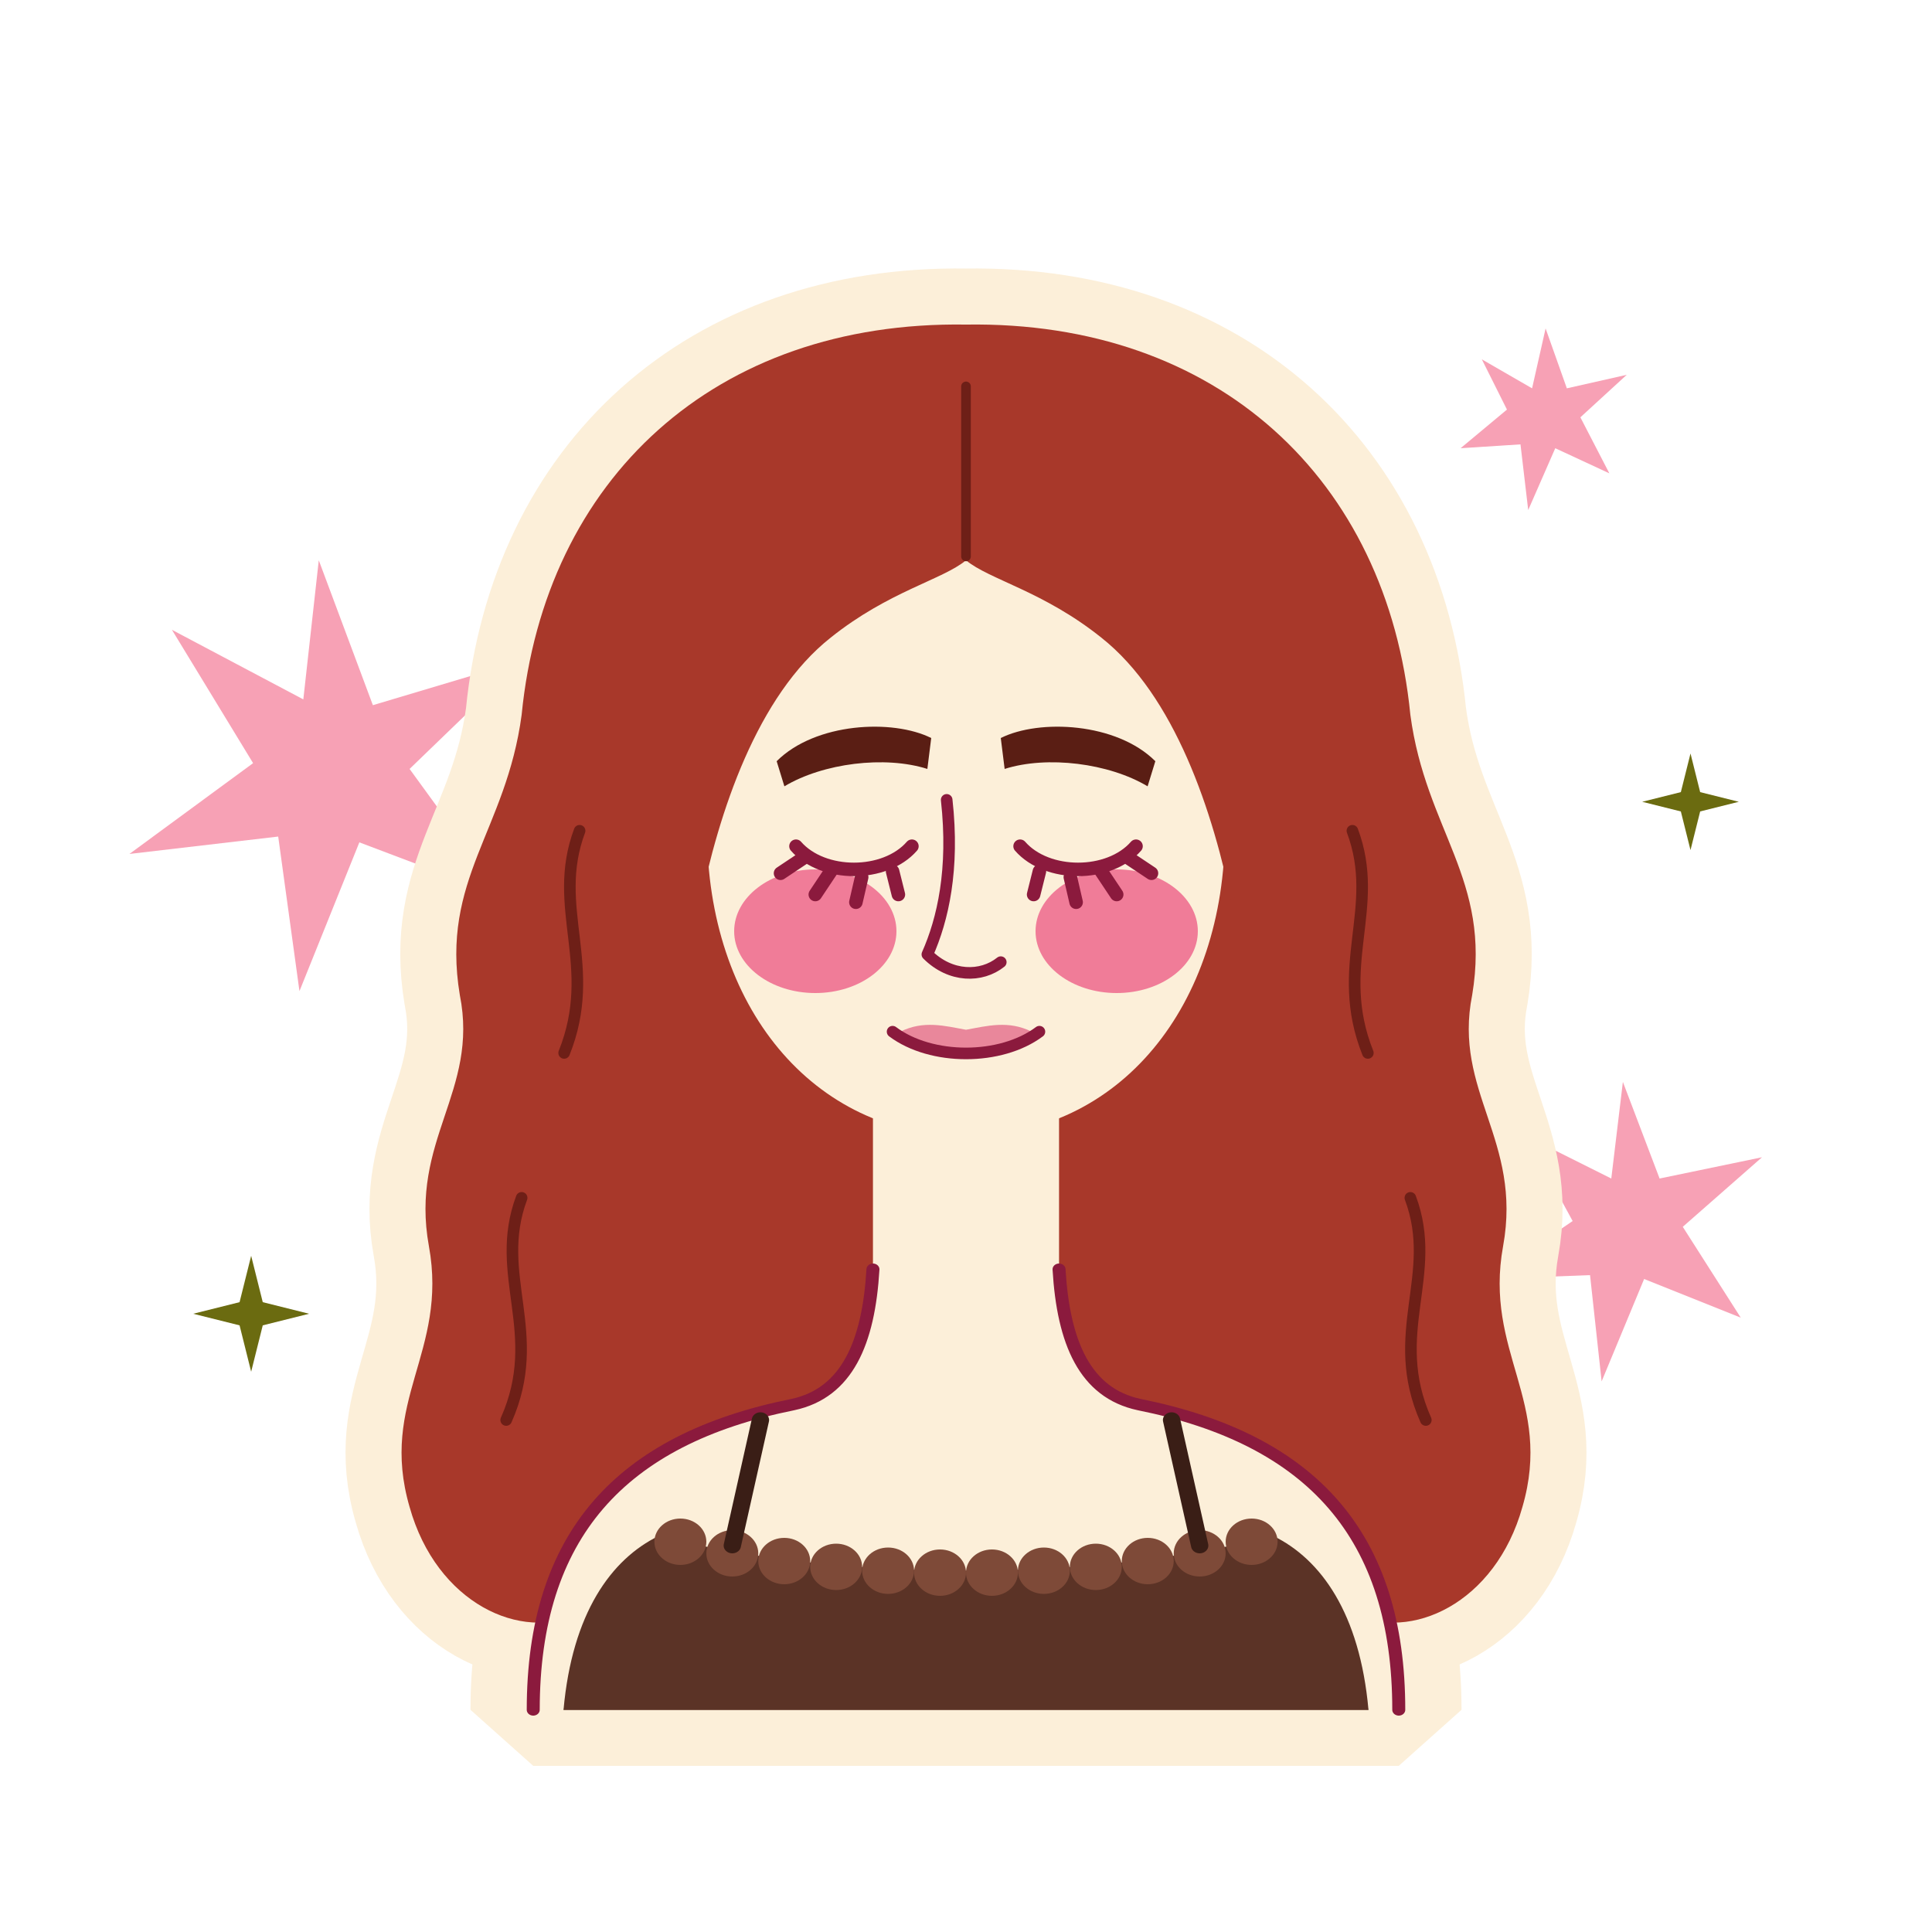
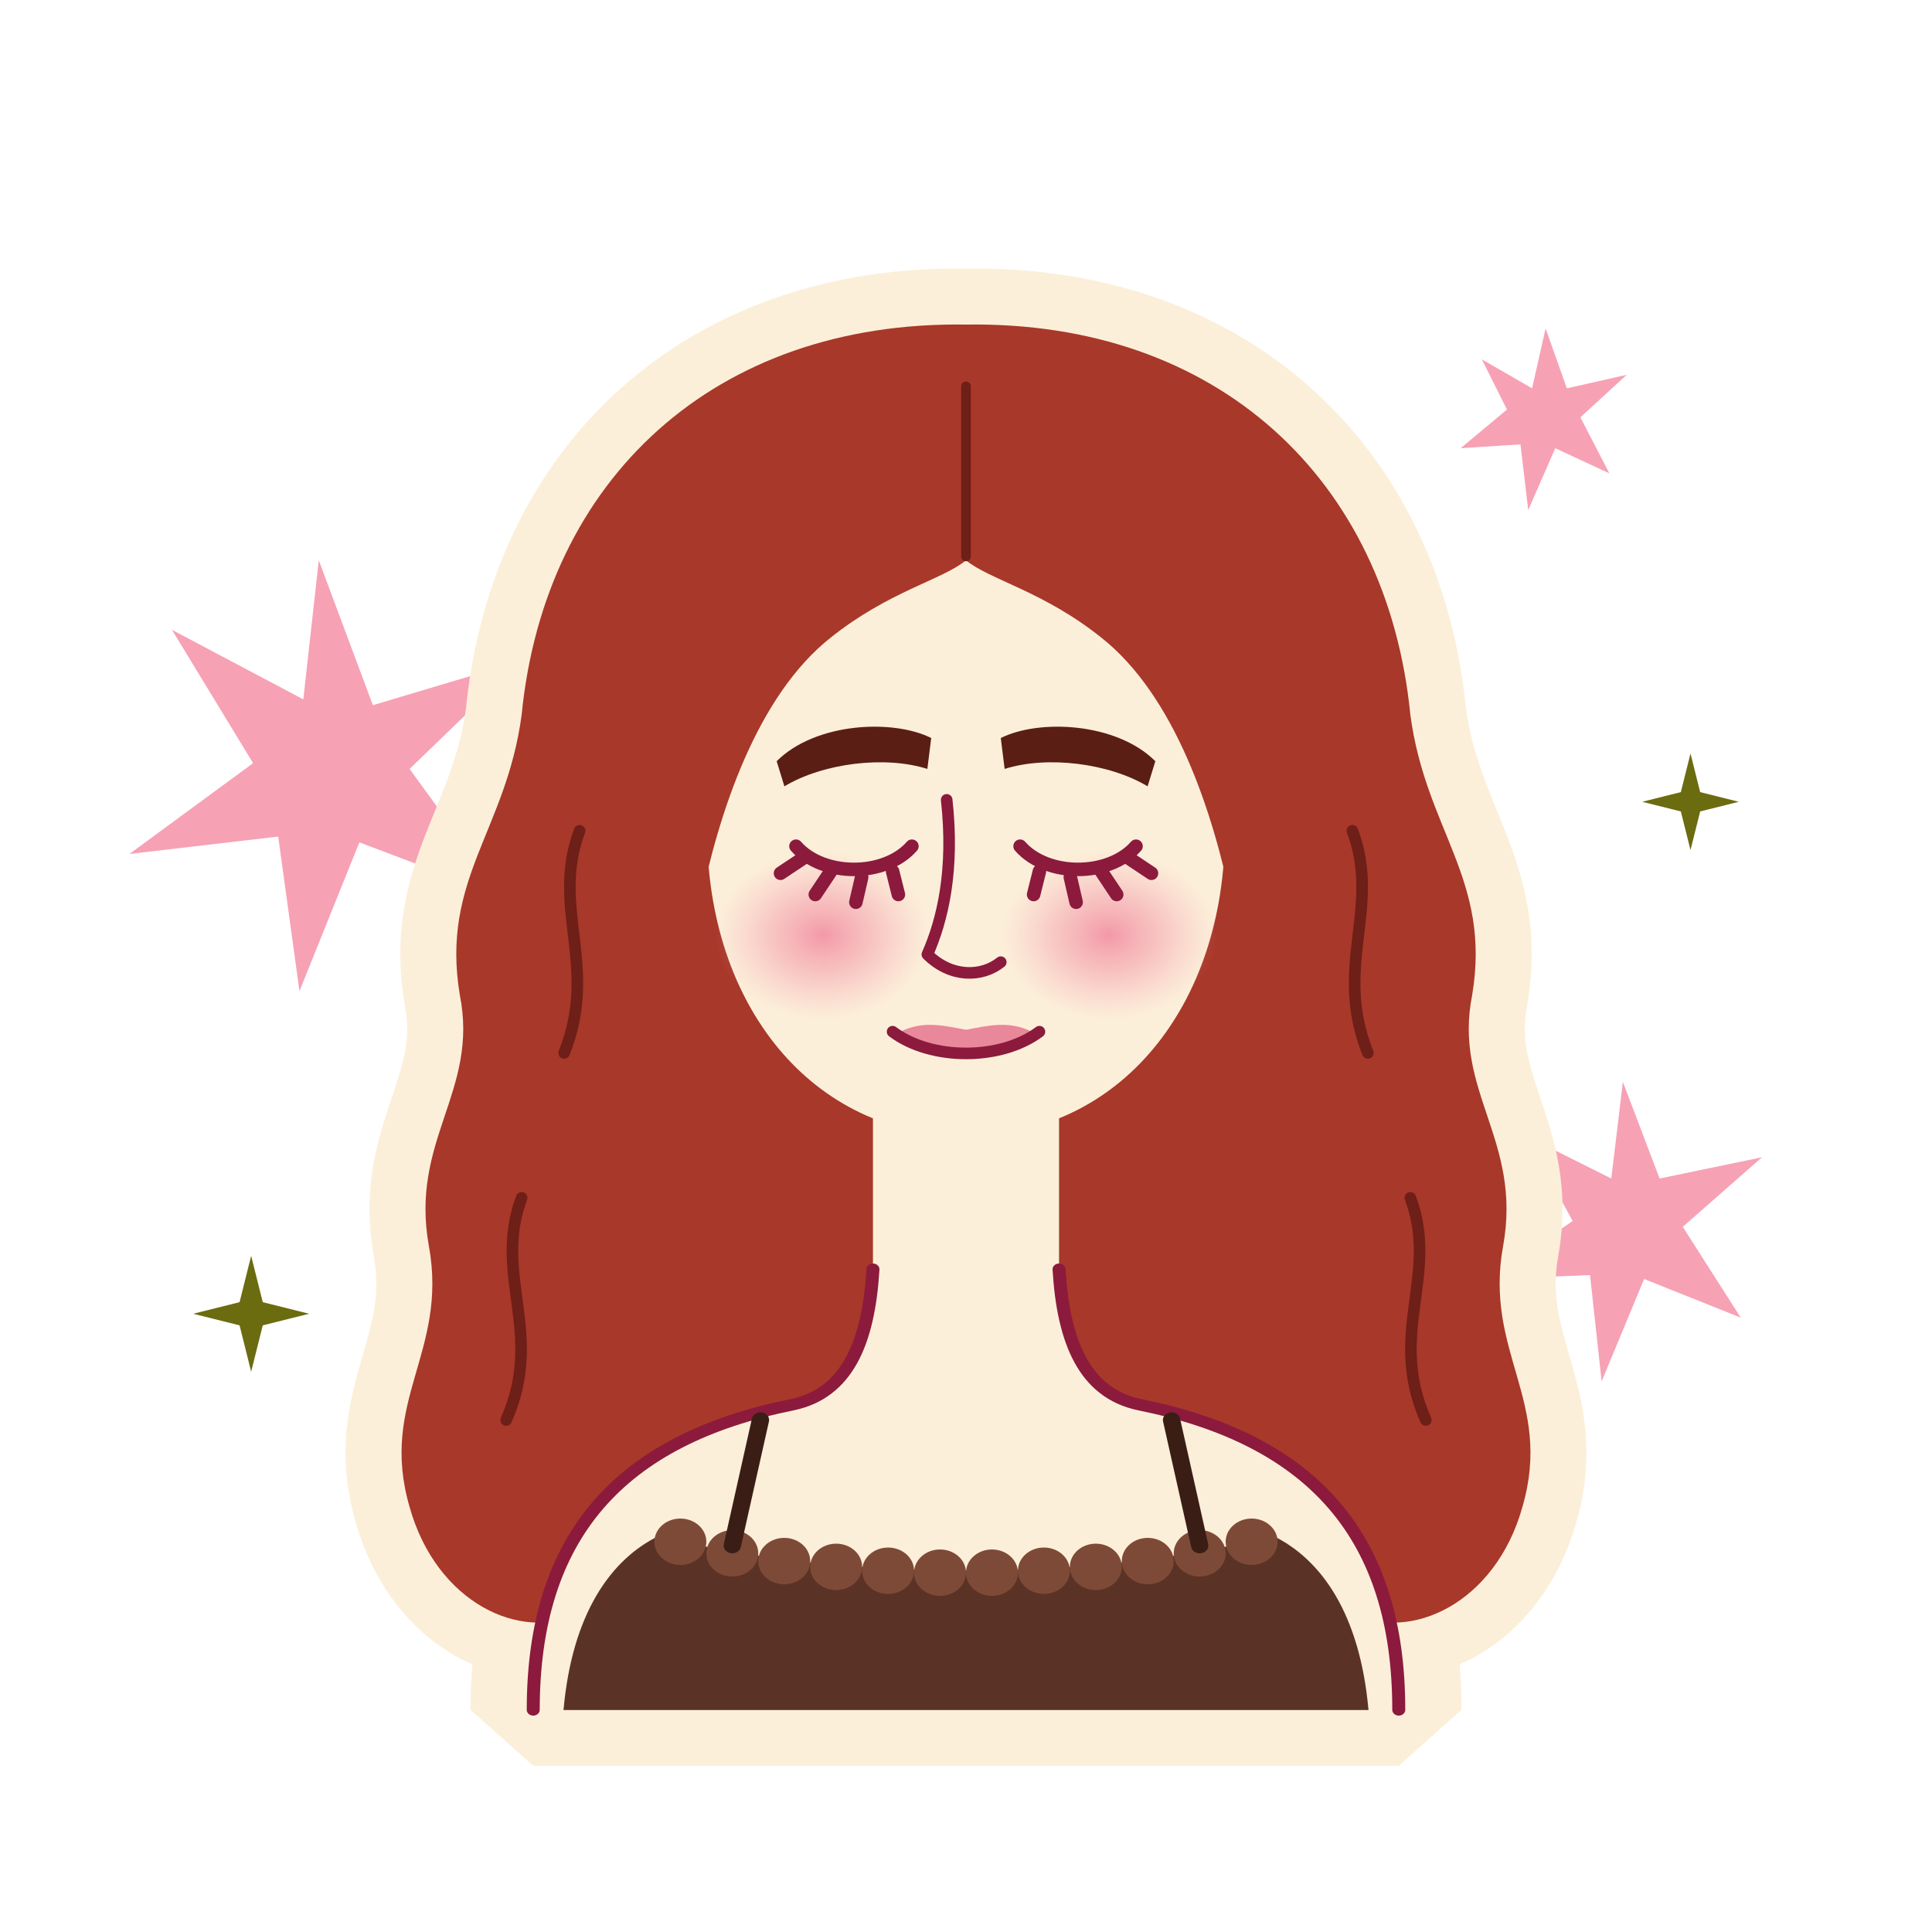
<svg xmlns="http://www.w3.org/2000/svg" viewBox="0 0 1000 1000" width="1000" height="1000">
  <defs>
    <path id="hair" d="M500 168       C 370 166 282 248 270 370       C 262 430 228 455 238 515       C 248 565 212 590 222 645       C 232 700 196 725 212 780       C 226 830 270 850 300 835       C 330 860 380 852 395 830       L 605 830       C 620 852 670 860 700 835       C 730 850 774 830 788 780       C 804 725 768 700 778 645       C 788 590 752 565 762 515       C 772 455 738 430 730 370       C 718 248 630 166 500 168 Z" />
    <path id="body" d="M300 940 C 300 850 340 800 420 782 C 445 776 455 750 457 712 L543 712 C 545 750 555 776 580 782 C 660 800 700 850 700 940" />
  </defs>
  <g fill="#F7A1B5">
    <path d="M165 290 L193 365 L270 342 L212 398 L260 464 L186 436 L155 513 L144 433 L67 442 L131 395 L89 326 L157 362 Z" />
    <path d="M840 560 L859 610 L912 599 L871 635 L901 682 L851 662 L829 715 L823 660 L770 662 L814 632 L790 588 L834 610 Z" />
    <path d="M800 170 L811 201 L842 194 L818 216 L833 245 L805 232 L791 264 L787 230 L756 232 L780 212 L767 186 L793 201 Z" />
  </g>
  <g fill="#6B6B10">
    <path d="M130 650 L136 674 L160 680 L136 686 L130 710 L124 686 L100 680 L124 674 Z" />
    <path d="M875 390 L880 410 L900 415 L880 420 L875 440 L870 420 L850 415 L870 410 Z" />
  </g>
  <g fill="#FCEFD9" stroke="#FCEFD9" stroke-width="58" stroke-linejoin="bevel">
    <use href="#hair" />
    <path transform="translate(500,-55) scale(1.12,1) translate(-500,0)" d="M300 940 C 300 850 340 800 420 782 L580 782 C 660 800 700 850 700 940 Z" />
  </g>
  <use href="#hair" fill="#A8382A" />
  <g fill="none" stroke="#6E1F17" stroke-width="6" stroke-linecap="round">
    <path d="M300 430 C 285 470 310 500 292 545" />
    <path d="M270 620 C 255 660 282 690 262 735" />
    <path d="M700 430 C 715 470 690 500 708 545" />
    <path d="M730 620 C 745 660 718 690 738 735" />
  </g>
  <g transform="translate(500,-55) scale(1.12,1) translate(-500,0)">
    <path fill="#FCEFD9" d="M300 940 C 300 850 340 800 420 782 C 445 776 455 750 457 712 L457 520 L543 520 L543 712 C 545 750 555 776 580 782 C 660 800 700 850 700 940 Z" />
    <path fill="#EBD5BD" d="M457 570 C 480 598 520 598 543 570 L543 612 C 520 628 480 628 457 612 Z" />
    <path fill="none" stroke="#8B1A3D" stroke-width="6" stroke-linecap="round" d="M300 940 C 300 850 340 800 420 782 C 445 776 455 750 457 712 M700 940 C 700 850 660 800 580 782 C 555 776 545 750 543 712" />
    <path fill="#5B3326" d="M314 940 C 318 890 336 862 358 850 C 400 862 450 868 500 868 C 550 868 600 862 642 850 C 664 862 682 890 686 940 Z" />
    <g fill="#7E4A38">
      <circle cx="368" cy="853" r="12" />
      <circle cx="392" cy="859" r="12" />
      <circle cx="416" cy="863" r="12" />
      <circle cx="440" cy="866" r="12" />
      <circle cx="464" cy="868" r="12" />
      <circle cx="488" cy="869" r="12" />
      <circle cx="512" cy="869" r="12" />
      <circle cx="536" cy="868" r="12" />
      <circle cx="560" cy="866" r="12" />
      <circle cx="584" cy="863" r="12" />
      <circle cx="608" cy="859" r="12" />
      <circle cx="632" cy="853" r="12" />
    </g>
    <path fill="#5B3326" d="M340 876 C 400 882 450 884 500 884 C 550 884 600 882 660 876 L686 940 L314 940 Z" />
    <path stroke="#3A1E16" stroke-width="8" fill="none" stroke-linecap="round" d="M392 855 L405 790 M608 855 L595 790" />
  </g>
  <path fill="#FCEFD9" d="M500 282 C 580 282 634 346 634 430 C 634 520 580 588 500 588 C 420 588 366 520 366 430 C 366 346 420 282 500 282 Z" />
  <path fill="#A8382A" d="M500 262     C 440 262 380 300 360 370 C 352 400 356 440 362 470     C 372 420 392 360 430 330 C 460 306 488 300 500 290     C 512 300 540 306 570 330 C 608 360 628 420 638 470     C 644 440 648 400 640 370 C 620 300 560 262 500 262 Z" />
  <path fill="none" stroke="#6E1F17" stroke-width="5" stroke-linecap="round" d="M500 200 L500 288" />
-   <g fill="#F07C98">
-     <ellipse cx="422" cy="482" rx="42" ry="32" />
-     <ellipse cx="578" cy="482" rx="42" ry="32" />
+   <radialGradient id="blush">
+     <stop offset="0" stop-color="#F07C98" stop-opacity="0.75" />
+     <stop offset="0.5" stop-color="#F28CA4" stop-opacity="0.4" />
+     <stop offset="1" stop-color="#F7A1B5" stop-opacity="0" />
+   </radialGradient>
+   <g fill="url(#blush)">
+     <ellipse cx="426" cy="484" rx="56" ry="44" />
+     <ellipse cx="574" cy="484" rx="56" ry="44" />
  </g>
  <g fill="#5A1E14">
    <path d="M402 394 C 422 374 462 372 482 382 L480 398 C 458 391 426 395 406 407 Z" />
    <path d="M598 394 C 578 374 538 372 518 382 L520 398 C 542 391 574 395 594 407 Z" />
  </g>
  <g fill="none" stroke="#8B1A3D" stroke-width="7" stroke-linecap="round">
    <path d="M412 438 C 426 454 458 454 472 438" />
    <path d="M528 438 C 542 454 574 454 588 438" />
    <path d="M416 444 L404 452 M430 451 L422 463 M446 454 L443 467 M462 451 L465 463" />
    <path d="M584 444 L596 452 M570 451 L578 463 M554 454 L557 467 M538 451 L535 463" />
  </g>
  <path fill="none" stroke="#8B1A3D" stroke-width="6" stroke-linecap="round" stroke-linejoin="round" d="M490 414 C 494 450 488 476 480 494 C 492 506 508 506 518 498" />
  <path fill="#E9879B" d="M466 534 C 482 550 518 550 534 534 C 522 528 511 531 500 533 C 489 531 478 528 466 534 Z" />
  <path fill="none" stroke="#8B1A3D" stroke-width="6" stroke-linecap="round" d="M462 534 C 482 549 518 549 538 534" />
</svg>
